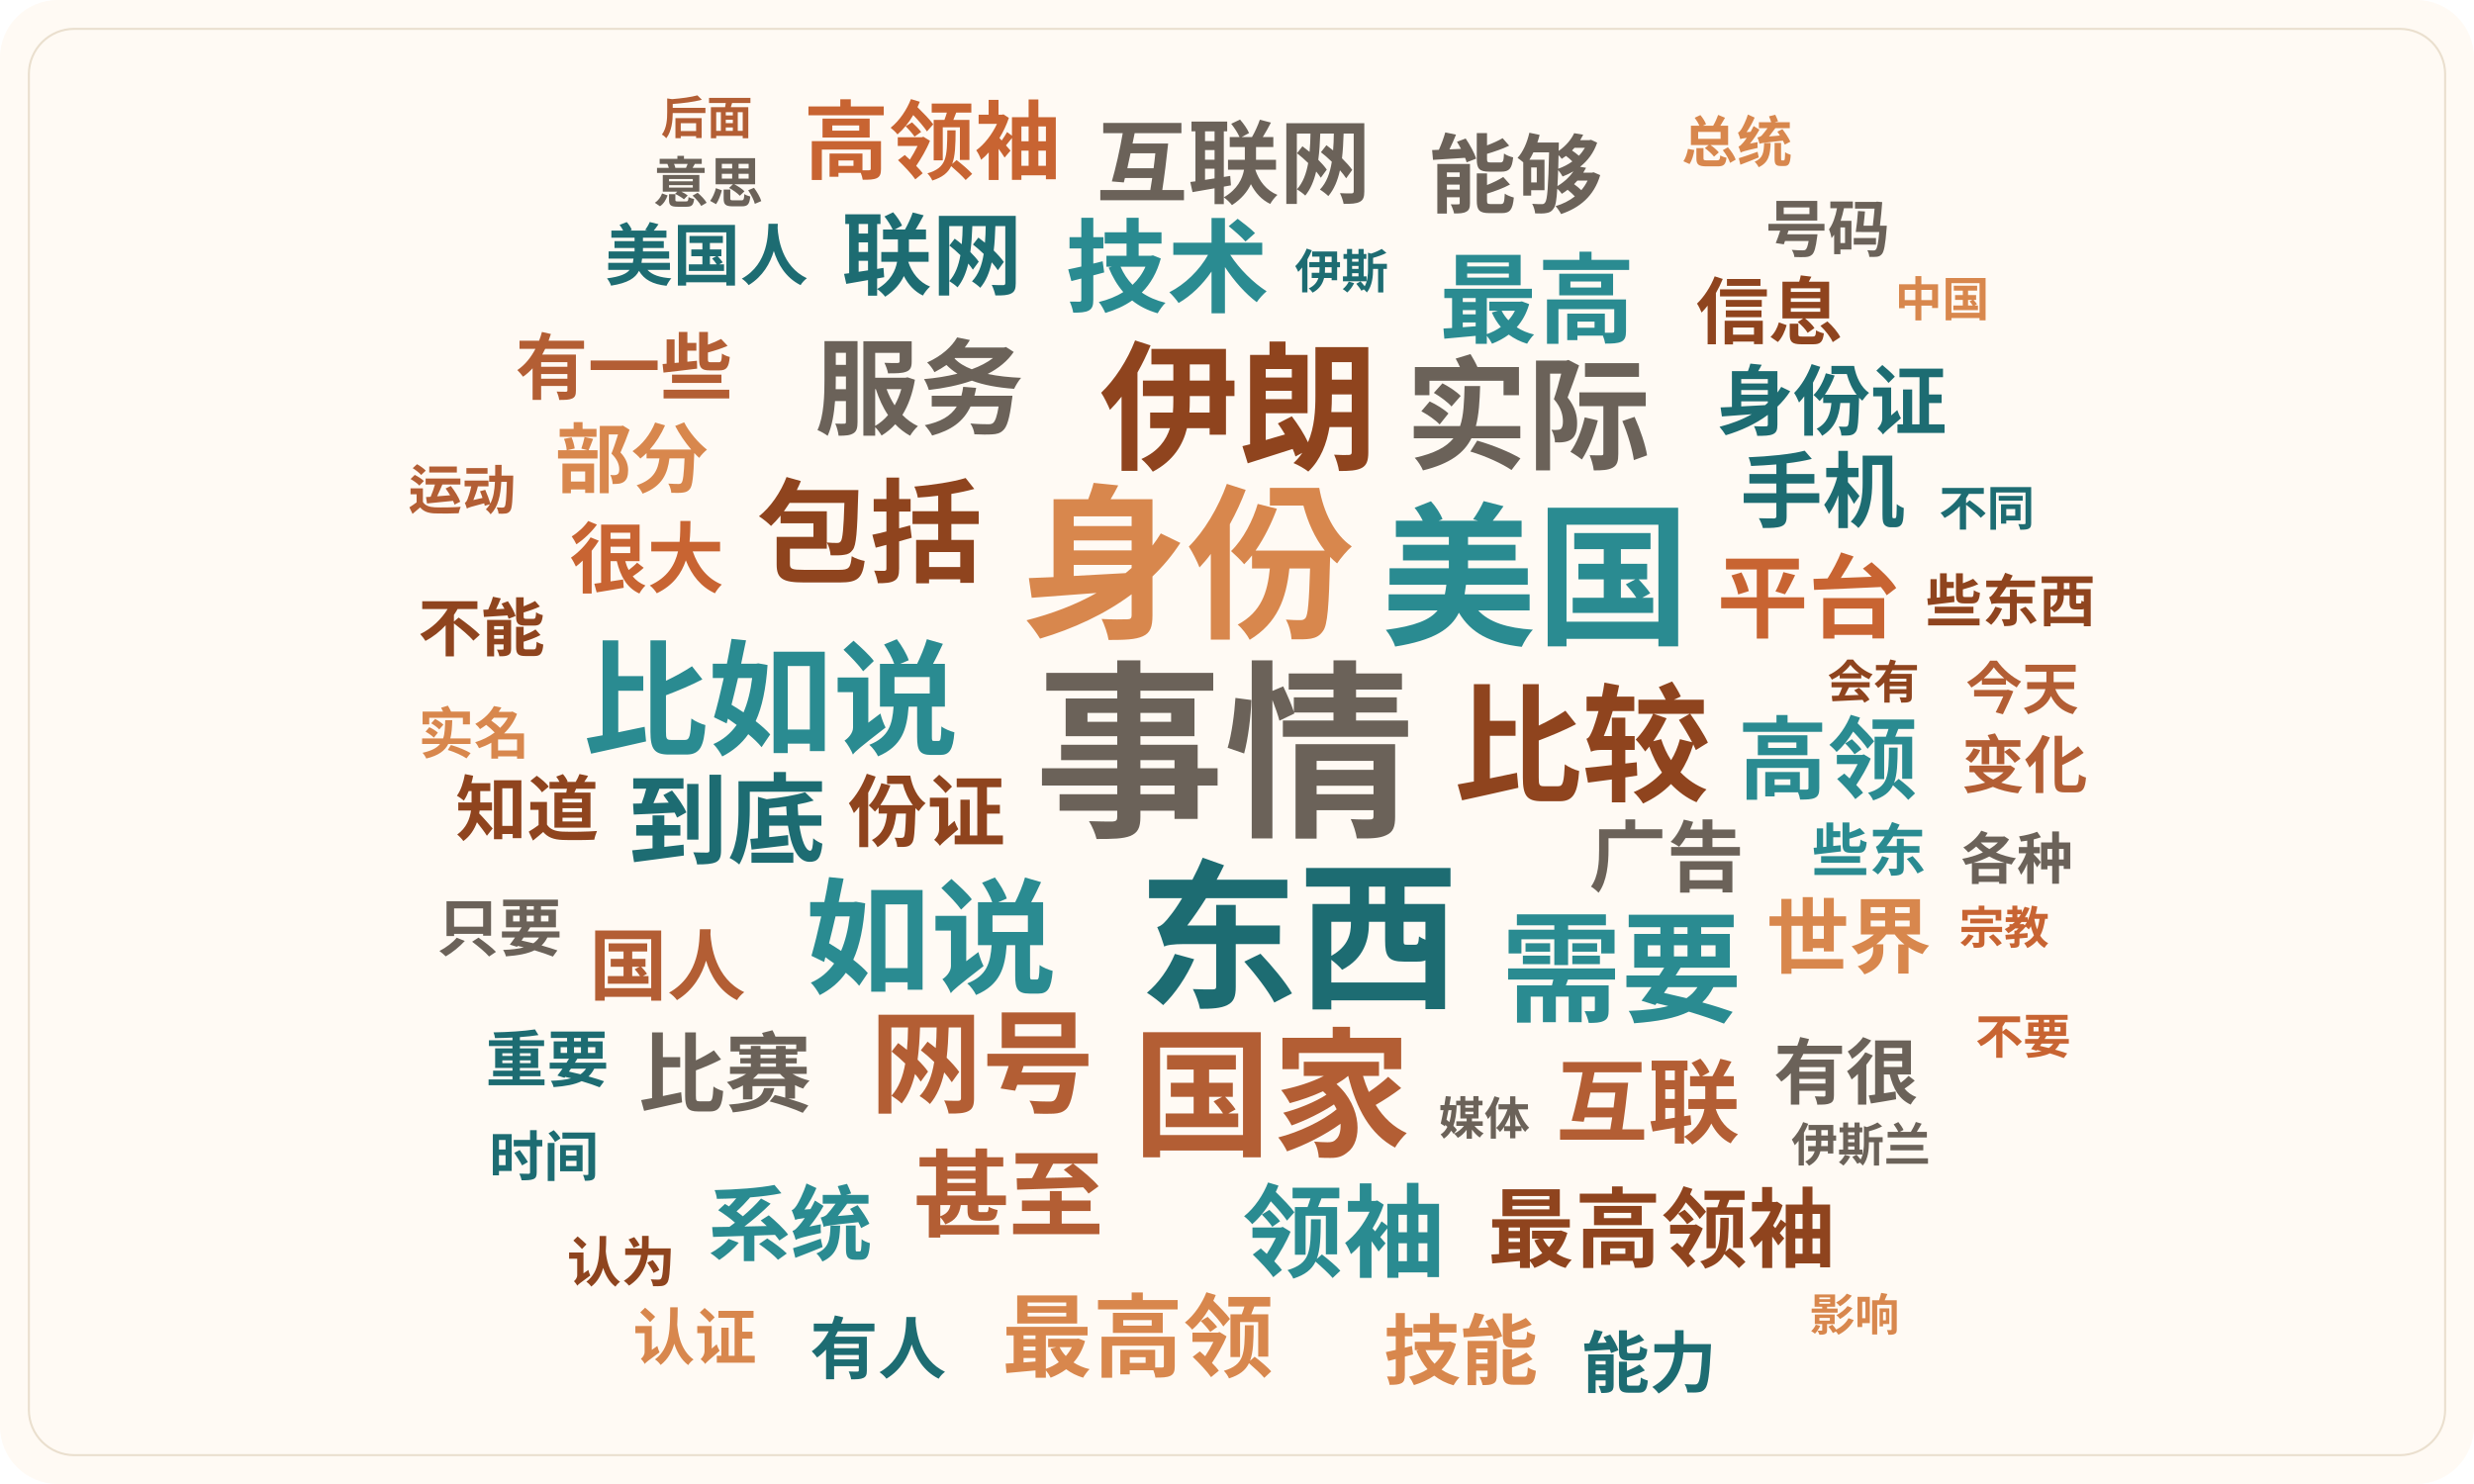
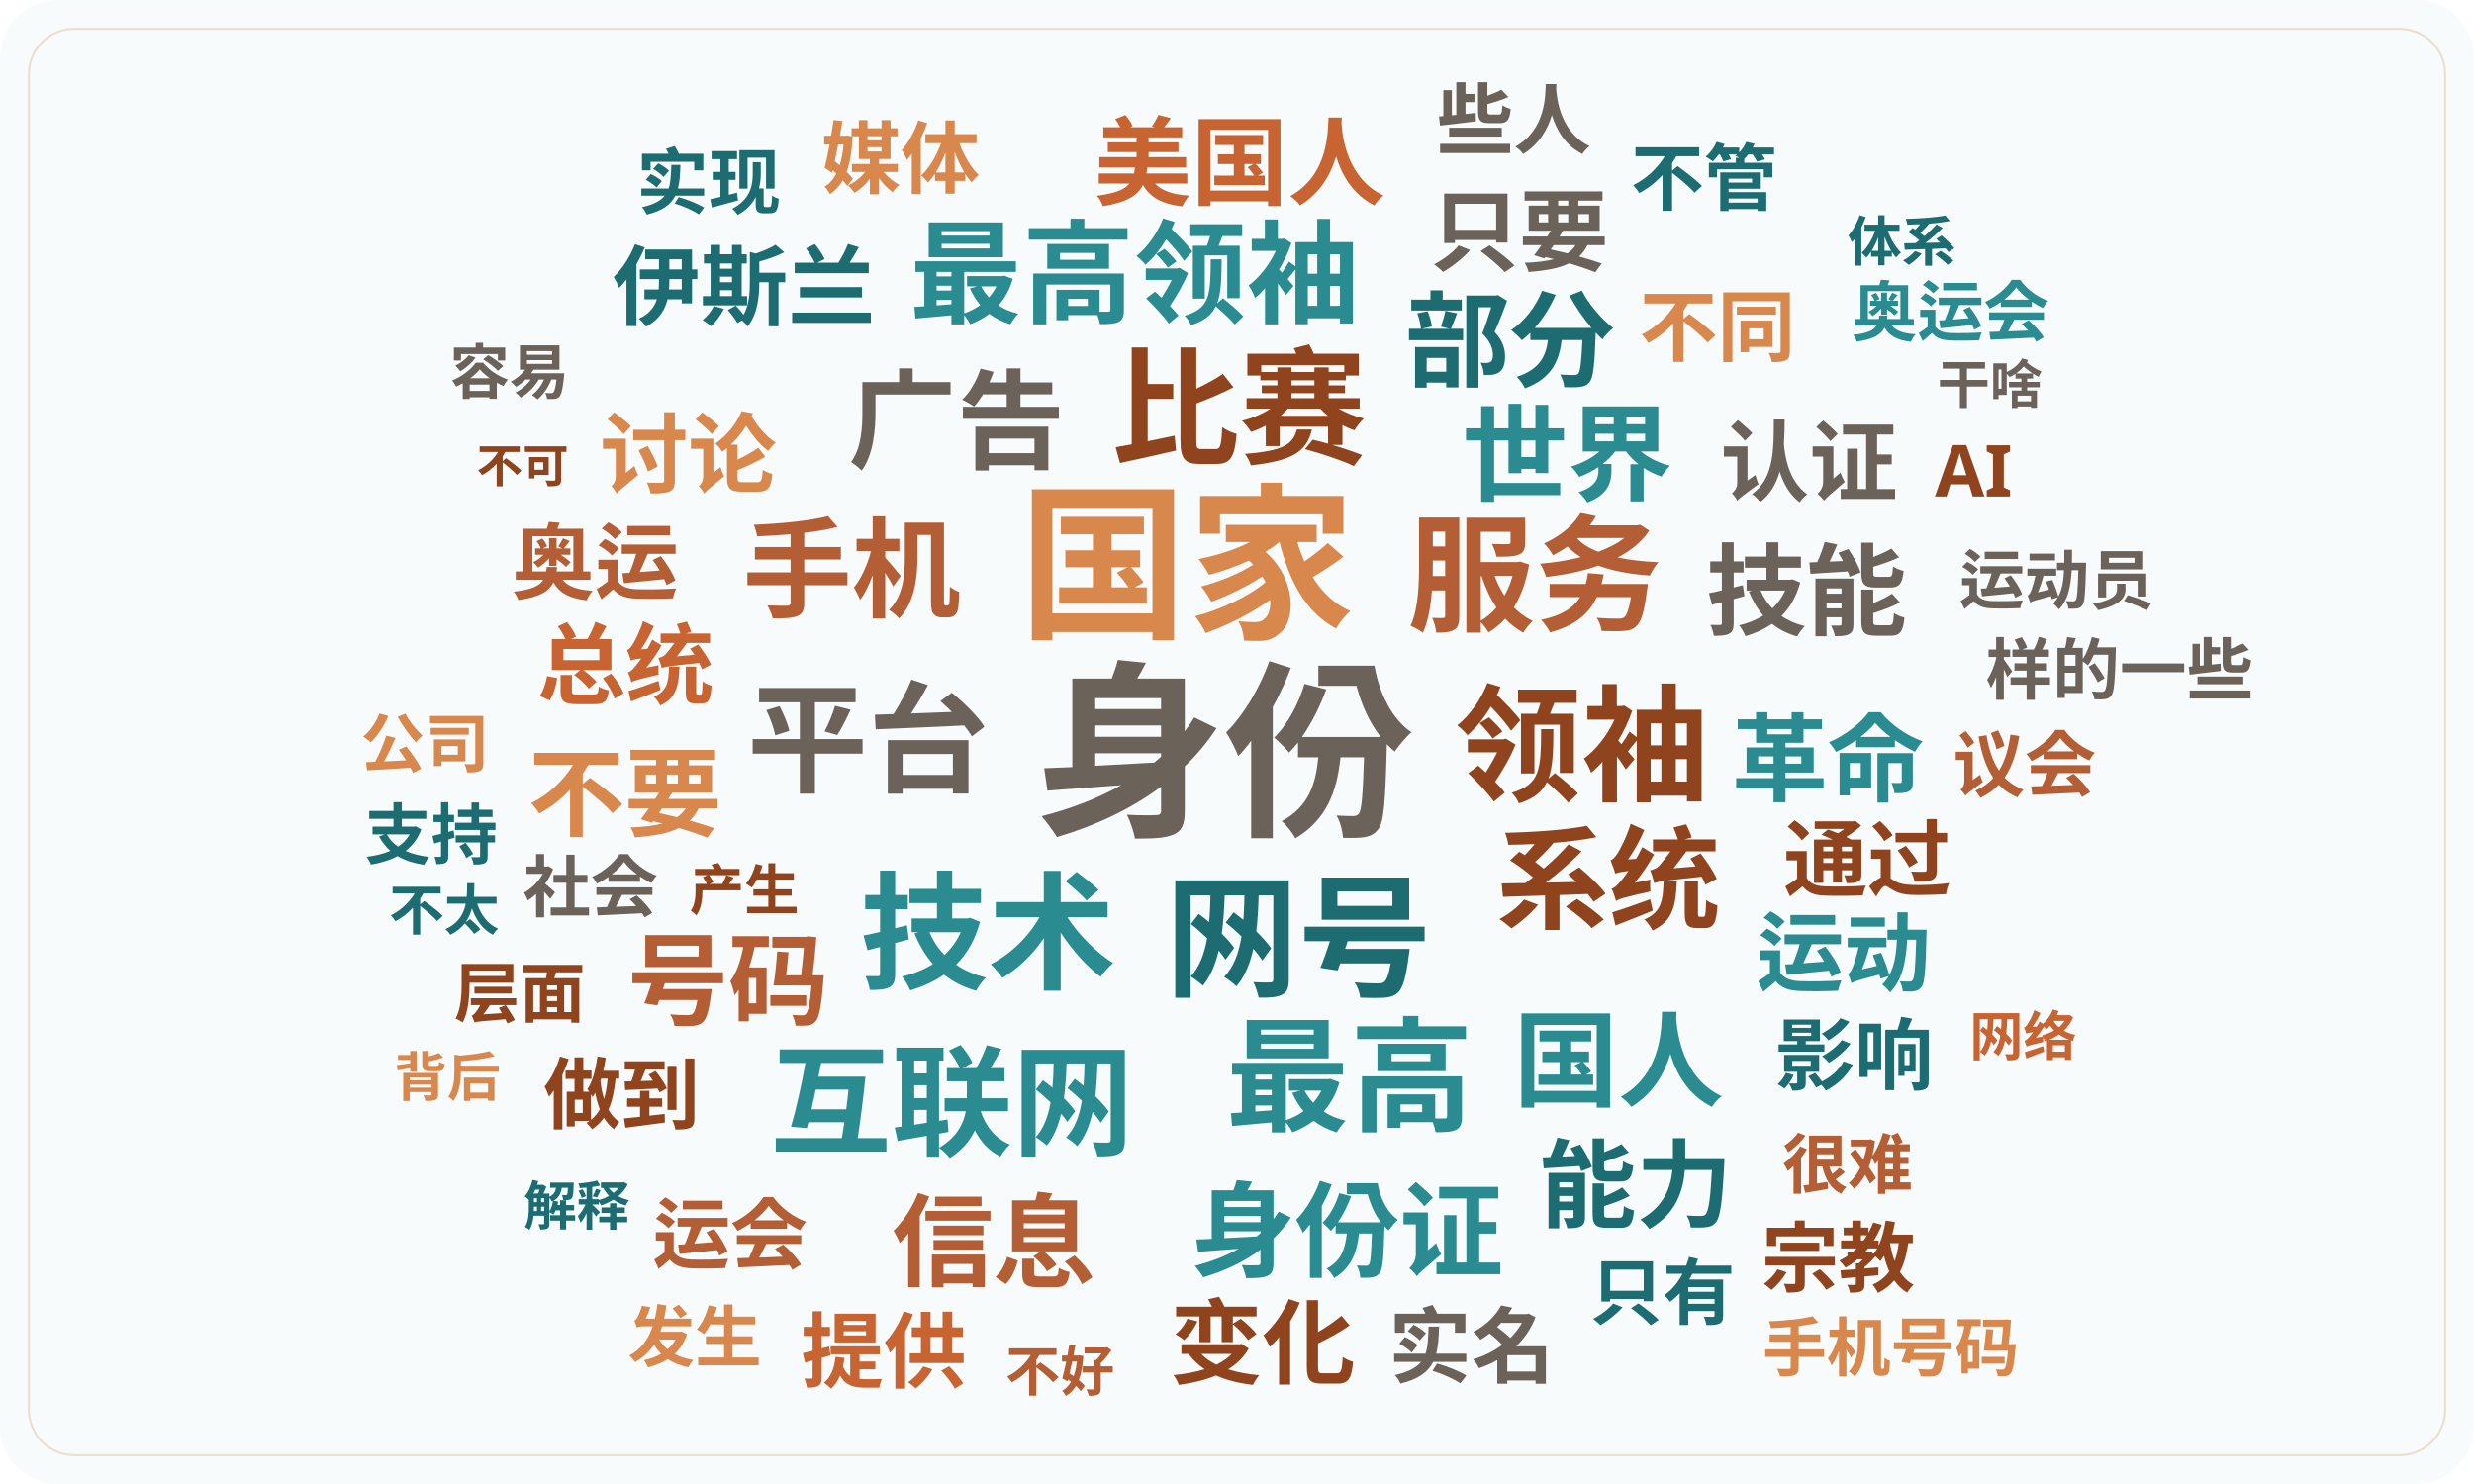
<svg xmlns="http://www.w3.org/2000/svg" viewBox="0 0 1200 720" width="1200" height="720" role="img" aria-labelledby="title desc">
-   <rect width="100%" height="100%" rx="28" fill="#fffaf4" />
+   <rect width="100%" height="100%" rx="28" fill="#f7fbfb" />
  <rect x="14" y="14" width="1172" height="692" rx="22" fill="none" stroke="#eadfce" />
-   <text x="899.6" y="638.1" font-size="21.6" fill="#d8874d" text-anchor="middle" dominant-baseline="middle" font-family="IBM Plex Sans, PingFang SC, Hiragino Sans GB, Microsoft YaHei, sans-serif" font-weight="700">影响</text>
-   <text x="972.1" y="450.3" font-size="21.8" fill="#c86432" text-anchor="middle" dominant-baseline="middle" font-family="IBM Plex Sans, PingFang SC, Hiragino Sans GB, Microsoft YaHei, sans-serif" font-weight="700">宗教</text>
-   <text x="720.0" y="542.8" font-size="22.0" fill="#6b6259" text-anchor="middle" dominant-baseline="middle" font-family="IBM Plex Sans, PingFang SC, Hiragino Sans GB, Microsoft YaHei, sans-serif" font-weight="700">媒体</text>
-   <text x="342.8" y="57.3" font-size="22.2" fill="#b35e34" text-anchor="middle" dominant-baseline="middle" font-family="IBM Plex Sans, PingFang SC, Hiragino Sans GB, Microsoft YaHei, sans-serif" font-weight="700">后面</text>
-   <text x="908.7" y="331.1" font-size="22.3" fill="#8f441e" text-anchor="middle" dominant-baseline="middle" font-family="IBM Plex Sans, PingFang SC, Hiragino Sans GB, Microsoft YaHei, sans-serif" font-weight="700">会有</text>
-   <text x="902.6" y="555.6" font-size="22.5" fill="#6b6259" text-anchor="middle" dominant-baseline="middle" font-family="IBM Plex Sans, PingFang SC, Hiragino Sans GB, Microsoft YaHei, sans-serif" font-weight="700">伊斯兰</text>
-   <text x="650.7" y="131.9" font-size="22.7" fill="#1d6c72" text-anchor="middle" dominant-baseline="middle" font-family="IBM Plex Sans, PingFang SC, Hiragino Sans GB, Microsoft YaHei, sans-serif" font-weight="700">伊斯</text>
-   <text x="942.0" y="145.4" font-size="22.9" fill="#d8874d" text-anchor="middle" dominant-baseline="middle" font-family="IBM Plex Sans, PingFang SC, Hiragino Sans GB, Microsoft YaHei, sans-serif" font-weight="700">中国</text>
-   <text x="981.3" y="503.1" font-size="23.1" fill="#c86432" text-anchor="middle" dominant-baseline="middle" font-family="IBM Plex Sans, PingFang SC, Hiragino Sans GB, Microsoft YaHei, sans-serif" font-weight="700">不要</text>
-   <text x="963.7" y="246.8" font-size="23.2" fill="#1d6c72" text-anchor="middle" dominant-baseline="middle" font-family="IBM Plex Sans, PingFang SC, Hiragino Sans GB, Microsoft YaHei, sans-serif" font-weight="700">不同</text>
-   <text x="224.1" y="238.1" font-size="26.1" fill="#b35e34" text-anchor="middle" dominant-baseline="middle" font-family="IBM Plex Sans, PingFang SC, Hiragino Sans GB, Microsoft YaHei, sans-serif" font-weight="700">运动</text>
-   <text x="301.3" y="612.7" font-size="26.3" fill="#8f441e" text-anchor="middle" dominant-baseline="middle" font-family="IBM Plex Sans, PingFang SC, Hiragino Sans GB, Microsoft YaHei, sans-serif" font-weight="700">认为</text>
-   <text x="263.8" y="561.4" font-size="26.5" fill="#1d6c72" text-anchor="middle" dominant-baseline="middle" font-family="IBM Plex Sans, PingFang SC, Hiragino Sans GB, Microsoft YaHei, sans-serif" font-weight="700">时间</text>
-   <text x="343.5" y="88.9" font-size="26.6" fill="#6b6259" text-anchor="middle" dominant-baseline="middle" font-family="IBM Plex Sans, PingFang SC, Hiragino Sans GB, Microsoft YaHei, sans-serif" font-weight="700">意思</text>
-   <text x="842.5" y="69.2" font-size="26.8" fill="#d8874d" text-anchor="middle" dominant-baseline="middle" font-family="IBM Plex Sans, PingFang SC, Hiragino Sans GB, Microsoft YaHei, sans-serif" font-weight="700">总统</text>
-   <text x="229.9" y="356.2" font-size="27.0" fill="#d8874d" text-anchor="middle" dominant-baseline="middle" font-family="IBM Plex Sans, PingFang SC, Hiragino Sans GB, Microsoft YaHei, sans-serif" font-weight="700">实名</text>
-   <text x="978.3" y="416.9" font-size="27.2" fill="#6b6259" text-anchor="middle" dominant-baseline="middle" font-family="IBM Plex Sans, PingFang SC, Hiragino Sans GB, Microsoft YaHei, sans-serif" font-weight="700">各种</text>
-   <text x="980.9" y="334.4" font-size="27.4" fill="#b35e34" text-anchor="middle" dominant-baseline="middle" font-family="IBM Plex Sans, PingFang SC, Hiragino Sans GB, Microsoft YaHei, sans-serif" font-weight="700">今天</text>
-   <text x="975.2" y="291.9" font-size="27.5" fill="#8f441e" text-anchor="middle" dominant-baseline="middle" font-family="IBM Plex Sans, PingFang SC, Hiragino Sans GB, Microsoft YaHei, sans-serif" font-weight="700">些东西</text>
-   <text x="906.5" y="412.9" font-size="27.7" fill="#2a8b91" text-anchor="middle" dominant-baseline="middle" font-family="IBM Plex Sans, PingFang SC, Hiragino Sans GB, Microsoft YaHei, sans-serif" font-weight="700">些东</text>
-   <text x="265.4" y="514.3" font-size="29.8" fill="#1d6c72" text-anchor="middle" dominant-baseline="middle" font-family="IBM Plex Sans, PingFang SC, Hiragino Sans GB, Microsoft YaHei, sans-serif" font-weight="700">重要</text>
-   <text x="337.0" y="649.1" font-size="30.0" fill="#d8874d" text-anchor="middle" dominant-baseline="middle" font-family="IBM Plex Sans, PingFang SC, Hiragino Sans GB, Microsoft YaHei, sans-serif" font-weight="700">认证</text>
-   <text x="886.5" y="111.5" font-size="30.2" fill="#6b6259" text-anchor="middle" dominant-baseline="middle" font-family="IBM Plex Sans, PingFang SC, Hiragino Sans GB, Microsoft YaHei, sans-serif" font-weight="700">号码</text>
-   <text x="242.2" y="450.6" font-size="30.4" fill="#6b6259" text-anchor="middle" dominant-baseline="middle" font-family="IBM Plex Sans, PingFang SC, Hiragino Sans GB, Microsoft YaHei, sans-serif" font-weight="700">只要</text>
-   <text x="982.0" y="371.4" font-size="30.5" fill="#b35e34" text-anchor="middle" dominant-baseline="middle" font-family="IBM Plex Sans, PingFang SC, Hiragino Sans GB, Microsoft YaHei, sans-serif" font-weight="700">变化</text>
-   <text x="233.5" y="305.0" font-size="30.7" fill="#8f441e" text-anchor="middle" dominant-baseline="middle" font-family="IBM Plex Sans, PingFang SC, Hiragino Sans GB, Microsoft YaHei, sans-serif" font-weight="700">不能</text>
-   <text x="800.0" y="661.6" font-size="32.6" fill="#1d6c72" text-anchor="middle" dominant-baseline="middle" font-family="IBM Plex Sans, PingFang SC, Hiragino Sans GB, Microsoft YaHei, sans-serif" font-weight="700">能力</text>
-   <text x="342.7" y="124.2" font-size="32.8" fill="#1d6c72" text-anchor="middle" dominant-baseline="middle" font-family="IBM Plex Sans, PingFang SC, Hiragino Sans GB, Microsoft YaHei, sans-serif" font-weight="700">美国人</text>
-   <text x="425.9" y="654.7" font-size="33.0" fill="#1d6c72" text-anchor="middle" dominant-baseline="middle" font-family="IBM Plex Sans, PingFang SC, Hiragino Sans GB, Microsoft YaHei, sans-serif" font-weight="700">有人</text>
-   <text x="255.7" y="392.9" font-size="34.7" fill="#8f441e" text-anchor="middle" dominant-baseline="middle" font-family="IBM Plex Sans, PingFang SC, Hiragino Sans GB, Microsoft YaHei, sans-serif" font-weight="700">知道</text>
-   <text x="895.3" y="520.6" font-size="34.9" fill="#6b6259" text-anchor="middle" dominant-baseline="middle" font-family="IBM Plex Sans, PingFang SC, Hiragino Sans GB, Microsoft YaHei, sans-serif" font-weight="700">有很</text>
-   <text x="302.7" y="178.6" font-size="35.1" fill="#b35e34" text-anchor="middle" dominant-baseline="middle" font-family="IBM Plex Sans, PingFang SC, Hiragino Sans GB, Microsoft YaHei, sans-serif" font-weight="700">有一些</text>
-   <text x="858.0" y="151.6" font-size="35.3" fill="#8f441e" text-anchor="middle" dominant-baseline="middle" font-family="IBM Plex Sans, PingFang SC, Hiragino Sans GB, Microsoft YaHei, sans-serif" font-weight="700">信息</text>
-   <text x="306.4" y="223.0" font-size="37.0" fill="#d8874d" text-anchor="middle" dominant-baseline="middle" font-family="IBM Plex Sans, PingFang SC, Hiragino Sans GB, Microsoft YaHei, sans-serif" font-weight="700">部分</text>
-   <text x="888.5" y="195.1" font-size="37.2" fill="#1d6c72" text-anchor="middle" dominant-baseline="middle" font-family="IBM Plex Sans, PingFang SC, Hiragino Sans GB, Microsoft YaHei, sans-serif" font-weight="700">身份证</text>
-   <text x="708.5" y="655.7" font-size="37.3" fill="#d8874d" text-anchor="middle" dominant-baseline="middle" font-family="IBM Plex Sans, PingFang SC, Hiragino Sans GB, Microsoft YaHei, sans-serif" font-weight="700">技能</text>
-   <text x="313.8" y="271.5" font-size="37.5" fill="#c86432" text-anchor="middle" dominant-baseline="middle" font-family="IBM Plex Sans, PingFang SC, Hiragino Sans GB, Microsoft YaHei, sans-serif" font-weight="700">很大</text>
-   <text x="808.4" y="416.4" font-size="37.7" fill="#6b6259" text-anchor="middle" dominant-baseline="middle" font-family="IBM Plex Sans, PingFang SC, Hiragino Sans GB, Microsoft YaHei, sans-serif" font-weight="700">广告</text>
-   <text x="323.7" y="468.9" font-size="37.9" fill="#b35e34" text-anchor="middle" dominant-baseline="middle" font-family="IBM Plex Sans, PingFang SC, Hiragino Sans GB, Microsoft YaHei, sans-serif" font-weight="700">国人</text>
-   <text x="449.5" y="394.3" font-size="38.1" fill="#8f441e" text-anchor="middle" dominant-baseline="middle" font-family="IBM Plex Sans, PingFang SC, Hiragino Sans GB, Microsoft YaHei, sans-serif" font-weight="700">份证</text>
-   <text x="383.3" y="594.4" font-size="39.7" fill="#2a8b91" text-anchor="middle" dominant-baseline="middle" font-family="IBM Plex Sans, PingFang SC, Hiragino Sans GB, Microsoft YaHei, sans-serif" font-weight="700">系统</text>
-   <text x="884.0" y="238.7" font-size="39.9" fill="#1d6c72" text-anchor="middle" dominant-baseline="middle" font-family="IBM Plex Sans, PingFang SC, Hiragino Sans GB, Microsoft YaHei, sans-serif" font-weight="700">手机</text>
-   <text x="896.8" y="454.9" font-size="40.0" fill="#d8874d" text-anchor="middle" dominant-baseline="middle" font-family="IBM Plex Sans, PingFang SC, Hiragino Sans GB, Microsoft YaHei, sans-serif" font-weight="700">世界</text>
-   <text x="452.0" y="69.0" font-size="41.6" fill="#c86432" text-anchor="middle" dominant-baseline="middle" font-family="IBM Plex Sans, PingFang SC, Hiragino Sans GB, Microsoft YaHei, sans-serif" font-weight="700">高领袖</text>
-   <text x="735.2" y="85.3" font-size="41.8" fill="#6b6259" text-anchor="middle" dominant-baseline="middle" font-family="IBM Plex Sans, PingFang SC, Hiragino Sans GB, Microsoft YaHei, sans-serif" font-weight="700">能够</text>
-   <text x="351.6" y="521.4" font-size="42.0" fill="#6b6259" text-anchor="middle" dominant-baseline="middle" font-family="IBM Plex Sans, PingFang SC, Hiragino Sans GB, Microsoft YaHei, sans-serif" font-weight="700">比赛</text>
-   <text x="805.8" y="596.7" font-size="42.1" fill="#8f441e" text-anchor="middle" dominant-baseline="middle" font-family="IBM Plex Sans, PingFang SC, Hiragino Sans GB, Microsoft YaHei, sans-serif" font-weight="700">最高领袖</text>
-   <text x="886.5" y="368.8" font-size="43.7" fill="#2a8b91" text-anchor="middle" dominant-baseline="middle" font-family="IBM Plex Sans, PingFang SC, Hiragino Sans GB, Microsoft YaHei, sans-serif" font-weight="700">高领</text>
-   <text x="452.0" y="124.2" font-size="43.8" fill="#1d6c72" text-anchor="middle" dominant-baseline="middle" font-family="IBM Plex Sans, PingFang SC, Hiragino Sans GB, Microsoft YaHei, sans-serif" font-weight="700">联网</text>
-   <text x="551.9" y="649.1" font-size="44.0" fill="#d8874d" text-anchor="middle" dominant-baseline="middle" font-family="IBM Plex Sans, PingFang SC, Hiragino Sans GB, Microsoft YaHei, sans-serif" font-weight="700">最高领</text>
-   <text x="877.0" y="290.4" font-size="44.2" fill="#c86432" text-anchor="middle" dominant-baseline="middle" font-family="IBM Plex Sans, PingFang SC, Hiragino Sans GB, Microsoft YaHei, sans-serif" font-weight="700">平台</text>
-   <text x="598.3" y="79.5" font-size="44.4" fill="#6b6259" text-anchor="middle" dominant-baseline="middle" font-family="IBM Plex Sans, PingFang SC, Hiragino Sans GB, Microsoft YaHei, sans-serif" font-weight="700">互联网</text>
-   <text x="799.3" y="535.2" font-size="44.6" fill="#b35e34" text-anchor="middle" dominant-baseline="middle" font-family="IBM Plex Sans, PingFang SC, Hiragino Sans GB, Microsoft YaHei, sans-serif" font-weight="700">互联</text>
-   <text x="489.3" y="580.2" font-size="46.0" fill="#b35e34" text-anchor="middle" dominant-baseline="middle" font-family="IBM Plex Sans, PingFang SC, Hiragino Sans GB, Microsoft YaHei, sans-serif" font-weight="700">甚至</text>
-   <text x="745.6" y="145.9" font-size="47.5" fill="#2a8b91" text-anchor="middle" dominant-baseline="middle" font-family="IBM Plex Sans, PingFang SC, Hiragino Sans GB, Microsoft YaHei, sans-serif" font-weight="700">最高</text>
-   <text x="352.9" y="398.4" font-size="47.7" fill="#1d6c72" text-anchor="middle" dominant-baseline="middle" font-family="IBM Plex Sans, PingFang SC, Hiragino Sans GB, Microsoft YaHei, sans-serif" font-weight="700">到底</text>
-   <text x="651.6" y="598.4" font-size="49.1" fill="#2a8b91" text-anchor="middle" dominant-baseline="middle" font-family="IBM Plex Sans, PingFang SC, Hiragino Sans GB, Microsoft YaHei, sans-serif" font-weight="700">领袖</text>
-   <text x="566.1" y="130.3" font-size="49.3" fill="#2a8b91" text-anchor="middle" dominant-baseline="middle" font-family="IBM Plex Sans, PingFang SC, Hiragino Sans GB, Microsoft YaHei, sans-serif" font-weight="700">技术</text>
-   <text x="446.0" y="189.1" font-size="50.7" fill="#6b6259" text-anchor="middle" dominant-baseline="middle" font-family="IBM Plex Sans, PingFang SC, Hiragino Sans GB, Microsoft YaHei, sans-serif" font-weight="700">服务</text>
-   <text x="476.3" y="516.5" font-size="54.4" fill="#b35e34" text-anchor="middle" dominant-baseline="middle" font-family="IBM Plex Sans, PingFang SC, Hiragino Sans GB, Microsoft YaHei, sans-serif" font-weight="700">网号</text>
-   <text x="421.7" y="259.0" font-size="54.6" fill="#8f441e" text-anchor="middle" dominant-baseline="middle" font-family="IBM Plex Sans, PingFang SC, Hiragino Sans GB, Microsoft YaHei, sans-serif" font-weight="700">包括</text>
-   <text x="786.5" y="470.8" font-size="58.2" fill="#2a8b91" text-anchor="middle" dominant-baseline="middle" font-family="IBM Plex Sans, PingFang SC, Hiragino Sans GB, Microsoft YaHei, sans-serif" font-weight="700">需要</text>
-   <text x="741.1" y="202.2" font-size="59.4" fill="#6b6259" text-anchor="middle" dominant-baseline="middle" font-family="IBM Plex Sans, PingFang SC, Hiragino Sans GB, Microsoft YaHei, sans-serif" font-weight="700">实际</text>
-   <text x="373.7" y="340.3" font-size="60.7" fill="#2a8b91" text-anchor="middle" dominant-baseline="middle" font-family="IBM Plex Sans, PingFang SC, Hiragino Sans GB, Microsoft YaHei, sans-serif" font-weight="700">比如说</text>
-   <text x="451.5" y="456.0" font-size="60.9" fill="#2a8b91" text-anchor="middle" dominant-baseline="middle" font-family="IBM Plex Sans, PingFang SC, Hiragino Sans GB, Microsoft YaHei, sans-serif" font-weight="700">如说</text>
-   <text x="767.2" y="362.3" font-size="62.2" fill="#8f441e" text-anchor="middle" dominant-baseline="middle" font-family="IBM Plex Sans, PingFang SC, Hiragino Sans GB, Microsoft YaHei, sans-serif" font-weight="700">比较</text>
-   <text x="616.9" y="531.9" font-size="67.6" fill="#b35e34" text-anchor="middle" dominant-baseline="middle" font-family="IBM Plex Sans, PingFang SC, Hiragino Sans GB, Microsoft YaHei, sans-serif" font-weight="700">国家</text>
-   <text x="601.0" y="198.8" font-size="67.7" fill="#8f441e" text-anchor="middle" dominant-baseline="middle" font-family="IBM Plex Sans, PingFang SC, Hiragino Sans GB, Microsoft YaHei, sans-serif" font-weight="700">伊朗</text>
-   <text x="745.0" y="280.8" font-size="74.9" fill="#2a8b91" text-anchor="middle" dominant-baseline="middle" font-family="IBM Plex Sans, PingFang SC, Hiragino Sans GB, Microsoft YaHei, sans-serif" font-weight="700">美国</text>
-   <text x="629.7" y="455.8" font-size="77.9" fill="#1d6c72" text-anchor="middle" dominant-baseline="middle" font-family="IBM Plex Sans, PingFang SC, Hiragino Sans GB, Microsoft YaHei, sans-serif" font-weight="700">东西</text>
-   <text x="575.9" y="274.9" font-size="80.9" fill="#d8874d" text-anchor="middle" dominant-baseline="middle" font-family="IBM Plex Sans, PingFang SC, Hiragino Sans GB, Microsoft YaHei, sans-serif" font-weight="700">身份</text>
-   <text x="593.9" y="366.4" font-size="92.0" fill="#6b6259" text-anchor="middle" dominant-baseline="middle" font-family="IBM Plex Sans, PingFang SC, Hiragino Sans GB, Microsoft YaHei, sans-serif" font-weight="700">事情</text>
+   <text x="253.5" y="226.2" font-size="22.3" fill="#8f441e" text-anchor="middle" dominant-baseline="middle" font-family="IBM Plex Sans, PingFang SC, Hiragino Sans GB, Microsoft YaHei, sans-serif" font-weight="700">不可</text>
+   <text x="965.2" y="186.8" font-size="25.5" fill="#6b6259" text-anchor="middle" dominant-baseline="middle" font-family="IBM Plex Sans, PingFang SC, Hiragino Sans GB, Microsoft YaHei, sans-serif" font-weight="700">干啥</text>
+   <text x="279.7" y="585.3" font-size="25.7" fill="#1d6c72" text-anchor="middle" dominant-baseline="middle" font-family="IBM Plex Sans, PingFang SC, Hiragino Sans GB, Microsoft YaHei, sans-serif" font-weight="700">解释</text>
+   <text x="216.9" y="522.8" font-size="25.8" fill="#d8874d" text-anchor="middle" dominant-baseline="middle" font-family="IBM Plex Sans, PingFang SC, Hiragino Sans GB, Microsoft YaHei, sans-serif" font-weight="700">背后</text>
+   <text x="981.3" y="503.1" font-size="26.0" fill="#c86432" text-anchor="middle" dominant-baseline="middle" font-family="IBM Plex Sans, PingFang SC, Hiragino Sans GB, Microsoft YaHei, sans-serif" font-weight="700">网络</text>
+   <text x="922.4" y="117.4" font-size="26.2" fill="#1d6c72" text-anchor="middle" dominant-baseline="middle" font-family="IBM Plex Sans, PingFang SC, Hiragino Sans GB, Microsoft YaHei, sans-serif" font-weight="700">体系</text>
+   <text x="514.1" y="665.6" font-size="26.4" fill="#b35e34" text-anchor="middle" dominant-baseline="middle" font-family="IBM Plex Sans, PingFang SC, Hiragino Sans GB, Microsoft YaHei, sans-serif" font-weight="700">不好</text>
+   <text x="361.0" y="432.1" font-size="26.6" fill="#8f441e" text-anchor="middle" dominant-baseline="middle" font-family="IBM Plex Sans, PingFang SC, Hiragino Sans GB, Microsoft YaHei, sans-serif" font-weight="700">产生</text>
+   <text x="215.4" y="441.8" font-size="26.7" fill="#1d6c72" text-anchor="middle" dominant-baseline="middle" font-family="IBM Plex Sans, PingFang SC, Hiragino Sans GB, Microsoft YaHei, sans-serif" font-weight="700">不太</text>
+   <text x="247.1" y="180.8" font-size="29.0" fill="#6b6259" text-anchor="middle" dominant-baseline="middle" font-family="IBM Plex Sans, PingFang SC, Hiragino Sans GB, Microsoft YaHei, sans-serif" font-weight="700">容易</text>
+   <text x="917.1" y="654.2" font-size="31.1" fill="#d8874d" text-anchor="middle" dominant-baseline="middle" font-family="IBM Plex Sans, PingFang SC, Hiragino Sans GB, Microsoft YaHei, sans-serif" font-weight="700">手机号码</text>
+   <text x="206.1" y="361.1" font-size="31.3" fill="#d8874d" text-anchor="middle" dominant-baseline="middle" font-family="IBM Plex Sans, PingFang SC, Hiragino Sans GB, Microsoft YaHei, sans-serif" font-weight="700">公司</text>
+   <text x="997.6" y="281.9" font-size="31.5" fill="#6b6259" text-anchor="middle" dominant-baseline="middle" font-family="IBM Plex Sans, PingFang SC, Hiragino Sans GB, Microsoft YaHei, sans-serif" font-weight="700">运动员</text>
+   <text x="896.2" y="565.3" font-size="31.6" fill="#b35e34" text-anchor="middle" dominant-baseline="middle" font-family="IBM Plex Sans, PingFang SC, Hiragino Sans GB, Microsoft YaHei, sans-serif" font-weight="700">很难</text>
+   <text x="252.1" y="482.2" font-size="31.8" fill="#8f441e" text-anchor="middle" dominant-baseline="middle" font-family="IBM Plex Sans, PingFang SC, Hiragino Sans GB, Microsoft YaHei, sans-serif" font-weight="700">层面</text>
+   <text x="946.0" y="151.7" font-size="32.0" fill="#2a8b91" text-anchor="middle" dominant-baseline="middle" font-family="IBM Plex Sans, PingFang SC, Hiragino Sans GB, Microsoft YaHei, sans-serif" font-weight="700">奥运会</text>
+   <text x="209.1" y="405.3" font-size="32.2" fill="#1d6c72" text-anchor="middle" dominant-baseline="middle" font-family="IBM Plex Sans, PingFang SC, Hiragino Sans GB, Microsoft YaHei, sans-serif" font-weight="700">支持</text>
+   <text x="337.0" y="649.1" font-size="32.4" fill="#d8874d" text-anchor="middle" dominant-baseline="middle" font-family="IBM Plex Sans, PingFang SC, Hiragino Sans GB, Microsoft YaHei, sans-serif" font-weight="700">发生</text>
+   <text x="1028.1" y="325.3" font-size="32.5" fill="#6b6259" text-anchor="middle" dominant-baseline="middle" font-family="IBM Plex Sans, PingFang SC, Hiragino Sans GB, Microsoft YaHei, sans-serif" font-weight="700">样的一些</text>
+   <text x="286.4" y="430.7" font-size="32.7" fill="#6b6259" text-anchor="middle" dominant-baseline="middle" font-family="IBM Plex Sans, PingFang SC, Hiragino Sans GB, Microsoft YaHei, sans-serif" font-weight="700">社会</text>
+   <text x="982.0" y="371.4" font-size="34.7" fill="#b35e34" text-anchor="middle" dominant-baseline="middle" font-family="IBM Plex Sans, PingFang SC, Hiragino Sans GB, Microsoft YaHei, sans-serif" font-weight="700">议会</text>
+   <text x="957.3" y="228.6" font-size="34.8" fill="#8f441e" text-anchor="middle" dominant-baseline="middle" font-family="IBM Plex Sans, PingFang SC, Hiragino Sans GB, Microsoft YaHei, sans-serif" font-weight="700">AI</text>
+   <text x="343.7" y="88.8" font-size="35.0" fill="#1d6c72" text-anchor="middle" dominant-baseline="middle" font-family="IBM Plex Sans, PingFang SC, Hiragino Sans GB, Microsoft YaHei, sans-serif" font-weight="700">实现</text>
+   <text x="806.4" y="627.4" font-size="35.2" fill="#1d6c72" text-anchor="middle" dominant-baseline="middle" font-family="IBM Plex Sans, PingFang SC, Hiragino Sans GB, Microsoft YaHei, sans-serif" font-weight="700">只有</text>
+   <text x="826.4" y="86.8" font-size="35.4" fill="#1d6c72" text-anchor="middle" dominant-baseline="middle" font-family="IBM Plex Sans, PingFang SC, Hiragino Sans GB, Microsoft YaHei, sans-serif" font-weight="700">不管</text>
+   <text x="891.7" y="610.8" font-size="37.2" fill="#8f441e" text-anchor="middle" dominant-baseline="middle" font-family="IBM Plex Sans, PingFang SC, Hiragino Sans GB, Microsoft YaHei, sans-serif" font-weight="700">宗教</text>
+   <text x="734.2" y="58.6" font-size="37.4" fill="#6b6259" text-anchor="middle" dominant-baseline="middle" font-family="IBM Plex Sans, PingFang SC, Hiragino Sans GB, Microsoft YaHei, sans-serif" font-weight="700">些人</text>
+   <text x="354.1" y="599.5" font-size="37.6" fill="#b35e34" text-anchor="middle" dominant-baseline="middle" font-family="IBM Plex Sans, PingFang SC, Hiragino Sans GB, Microsoft YaHei, sans-serif" font-weight="700">运会</text>
+   <text x="301.5" y="531.4" font-size="37.8" fill="#8f441e" text-anchor="middle" dominant-baseline="middle" font-family="IBM Plex Sans, PingFang SC, Hiragino Sans GB, Microsoft YaHei, sans-serif" font-weight="700">做到</text>
+   <text x="833.0" y="159.0" font-size="37.9" fill="#d8874d" text-anchor="middle" dominant-baseline="middle" font-family="IBM Plex Sans, PingFang SC, Hiragino Sans GB, Microsoft YaHei, sans-serif" font-weight="700">不同</text>
+   <text x="899.5" y="512.4" font-size="38.1" fill="#1d6c72" text-anchor="middle" dominant-baseline="middle" font-family="IBM Plex Sans, PingFang SC, Hiragino Sans GB, Microsoft YaHei, sans-serif" font-weight="700">影响</text>
+   <text x="436.9" y="77.4" font-size="38.3" fill="#d8874d" text-anchor="middle" dominant-baseline="middle" font-family="IBM Plex Sans, PingFang SC, Hiragino Sans GB, Microsoft YaHei, sans-serif" font-weight="700">媒体</text>
+   <text x="428.6" y="656.2" font-size="40.1" fill="#c86432" text-anchor="middle" dominant-baseline="middle" font-family="IBM Plex Sans, PingFang SC, Hiragino Sans GB, Microsoft YaHei, sans-serif" font-weight="700">提供</text>
+   <text x="713.7" y="653.7" font-size="40.2" fill="#6b6259" text-anchor="middle" dominant-baseline="middle" font-family="IBM Plex Sans, PingFang SC, Hiragino Sans GB, Microsoft YaHei, sans-serif" font-weight="700">实名</text>
+   <text x="288.5" y="273.4" font-size="40.4" fill="#b35e34" text-anchor="middle" dominant-baseline="middle" font-family="IBM Plex Sans, PingFang SC, Hiragino Sans GB, Microsoft YaHei, sans-serif" font-weight="700">奥运</text>
+   <text x="905.8" y="417.4" font-size="40.6" fill="#8f441e" text-anchor="middle" dominant-baseline="middle" font-family="IBM Plex Sans, PingFang SC, Hiragino Sans GB, Microsoft YaHei, sans-serif" font-weight="700">通过</text>
+   <text x="894.2" y="463.0" font-size="42.3" fill="#2a8b91" text-anchor="middle" dominant-baseline="middle" font-family="IBM Plex Sans, PingFang SC, Hiragino Sans GB, Microsoft YaHei, sans-serif" font-weight="700">运动</text>
+   <text x="360.9" y="139.6" font-size="42.5" fill="#1d6c72" text-anchor="middle" dominant-baseline="middle" font-family="IBM Plex Sans, PingFang SC, Hiragino Sans GB, Microsoft YaHei, sans-serif" font-weight="700">伊斯兰</text>
+   <text x="333.8" y="221.0" font-size="42.7" fill="#d8874d" text-anchor="middle" dominant-baseline="middle" font-family="IBM Plex Sans, PingFang SC, Hiragino Sans GB, Microsoft YaHei, sans-serif" font-weight="700">讨论</text>
+   <text x="303.4" y="323.2" font-size="42.9" fill="#c86432" text-anchor="middle" dominant-baseline="middle" font-family="IBM Plex Sans, PingFang SC, Hiragino Sans GB, Microsoft YaHei, sans-serif" font-weight="700">总统</text>
+   <text x="877.5" y="224.8" font-size="43.0" fill="#6b6259" text-anchor="middle" dominant-baseline="middle" font-family="IBM Plex Sans, PingFang SC, Hiragino Sans GB, Microsoft YaHei, sans-serif" font-weight="700">认证</text>
+   <text x="736.9" y="112.9" font-size="43.2" fill="#6b6259" text-anchor="middle" dominant-baseline="middle" font-family="IBM Plex Sans, PingFang SC, Hiragino Sans GB, Microsoft YaHei, sans-serif" font-weight="700">只要</text>
+   <text x="612.4" y="652.1" font-size="44.9" fill="#8f441e" text-anchor="middle" dominant-baseline="middle" font-family="IBM Plex Sans, PingFang SC, Hiragino Sans GB, Microsoft YaHei, sans-serif" font-weight="700">变化</text>
+   <text x="886.5" y="368.8" font-size="46.5" fill="#2a8b91" text-anchor="middle" dominant-baseline="middle" font-family="IBM Plex Sans, PingFang SC, Hiragino Sans GB, Microsoft YaHei, sans-serif" font-weight="700">革命</text>
+   <text x="793.6" y="575.5" font-size="46.7" fill="#1d6c72" text-anchor="middle" dominant-baseline="middle" font-family="IBM Plex Sans, PingFang SC, Hiragino Sans GB, Microsoft YaHei, sans-serif" font-weight="700">能力</text>
+   <text x="303.0" y="385.6" font-size="46.9" fill="#d8874d" text-anchor="middle" dominant-baseline="middle" font-family="IBM Plex Sans, PingFang SC, Hiragino Sans GB, Microsoft YaHei, sans-serif" font-weight="700">不要</text>
+   <text x="601.3" y="79.4" font-size="47.0" fill="#c86432" text-anchor="middle" dominant-baseline="middle" font-family="IBM Plex Sans, PingFang SC, Hiragino Sans GB, Microsoft YaHei, sans-serif" font-weight="700">美国人</text>
+   <text x="876.2" y="287.4" font-size="48.6" fill="#6b6259" text-anchor="middle" dominant-baseline="middle" font-family="IBM Plex Sans, PingFang SC, Hiragino Sans GB, Microsoft YaHei, sans-serif" font-weight="700">技能</text>
+   <text x="353.2" y="476.4" font-size="48.8" fill="#b35e34" text-anchor="middle" dominant-baseline="middle" font-family="IBM Plex Sans, PingFang SC, Hiragino Sans GB, Microsoft YaHei, sans-serif" font-weight="700">号码</text>
+   <text x="481.8" y="603.1" font-size="49.0" fill="#b35e34" text-anchor="middle" dominant-baseline="middle" font-family="IBM Plex Sans, PingFang SC, Hiragino Sans GB, Microsoft YaHei, sans-serif" font-weight="700">信息</text>
+   <text x="653.5" y="597.9" font-size="50.5" fill="#2a8b91" text-anchor="middle" dominant-baseline="middle" font-family="IBM Plex Sans, PingFang SC, Hiragino Sans GB, Microsoft YaHei, sans-serif" font-weight="700">身份证</text>
+   <text x="732.4" y="165.8" font-size="50.7" fill="#1d6c72" text-anchor="middle" dominant-baseline="middle" font-family="IBM Plex Sans, PingFang SC, Hiragino Sans GB, Microsoft YaHei, sans-serif" font-weight="700">部分</text>
+   <text x="785.0" y="515.1" font-size="50.9" fill="#2a8b91" text-anchor="middle" dominant-baseline="middle" font-family="IBM Plex Sans, PingFang SC, Hiragino Sans GB, Microsoft YaHei, sans-serif" font-weight="700">国人</text>
+   <text x="760.3" y="221.0" font-size="51.1" fill="#2a8b91" text-anchor="middle" dominant-baseline="middle" font-family="IBM Plex Sans, PingFang SC, Hiragino Sans GB, Microsoft YaHei, sans-serif" font-weight="700">世界</text>
+   <text x="464.0" y="205.0" font-size="52.6" fill="#6b6259" text-anchor="middle" dominant-baseline="middle" font-family="IBM Plex Sans, PingFang SC, Hiragino Sans GB, Microsoft YaHei, sans-serif" font-weight="700">广告</text>
+   <text x="413.1" y="276.9" font-size="52.8" fill="#b35e34" text-anchor="middle" dominant-baseline="middle" font-family="IBM Plex Sans, PingFang SC, Hiragino Sans GB, Microsoft YaHei, sans-serif" font-weight="700">手机</text>
+   <text x="780.2" y="427.3" font-size="54.3" fill="#8f441e" text-anchor="middle" dominant-baseline="middle" font-family="IBM Plex Sans, PingFang SC, Hiragino Sans GB, Microsoft YaHei, sans-serif" font-weight="700">系统</text>
+   <text x="550.2" y="133.4" font-size="54.5" fill="#2a8b91" text-anchor="middle" dominant-baseline="middle" font-family="IBM Plex Sans, PingFang SC, Hiragino Sans GB, Microsoft YaHei, sans-serif" font-weight="700">最高领袖</text>
+   <text x="420.9" y="359.4" font-size="58.5" fill="#6b6259" text-anchor="middle" dominant-baseline="middle" font-family="IBM Plex Sans, PingFang SC, Hiragino Sans GB, Microsoft YaHei, sans-serif" font-weight="700">平台</text>
+   <text x="461.7" y="535.4" font-size="58.7" fill="#2a8b91" text-anchor="middle" dominant-baseline="middle" font-family="IBM Plex Sans, PingFang SC, Hiragino Sans GB, Microsoft YaHei, sans-serif" font-weight="700">互联网</text>
+   <text x="654.6" y="523.0" font-size="60.1" fill="#2a8b91" text-anchor="middle" dominant-baseline="middle" font-family="IBM Plex Sans, PingFang SC, Hiragino Sans GB, Microsoft YaHei, sans-serif" font-weight="700">最高</text>
+   <text x="767.2" y="362.3" font-size="61.5" fill="#8f441e" text-anchor="middle" dominant-baseline="middle" font-family="IBM Plex Sans, PingFang SC, Hiragino Sans GB, Microsoft YaHei, sans-serif" font-weight="700">领袖</text>
+   <text x="744.4" y="279.8" font-size="61.7" fill="#b35e34" text-anchor="middle" dominant-baseline="middle" font-family="IBM Plex Sans, PingFang SC, Hiragino Sans GB, Microsoft YaHei, sans-serif" font-weight="700">服务</text>
+   <text x="601.0" y="198.8" font-size="61.9" fill="#8f441e" text-anchor="middle" dominant-baseline="middle" font-family="IBM Plex Sans, PingFang SC, Hiragino Sans GB, Microsoft YaHei, sans-serif" font-weight="700">比赛</text>
+   <text x="479.2" y="453.4" font-size="62.0" fill="#2a8b91" text-anchor="middle" dominant-baseline="middle" font-family="IBM Plex Sans, PingFang SC, Hiragino Sans GB, Microsoft YaHei, sans-serif" font-weight="700">技术</text>
+   <text x="629.7" y="455.8" font-size="64.6" fill="#1d6c72" text-anchor="middle" dominant-baseline="middle" font-family="IBM Plex Sans, PingFang SC, Hiragino Sans GB, Microsoft YaHei, sans-serif" font-weight="700">网号</text>
+   <text x="575.9" y="274.9" font-size="81.6" fill="#d8874d" text-anchor="middle" dominant-baseline="middle" font-family="IBM Plex Sans, PingFang SC, Hiragino Sans GB, Microsoft YaHei, sans-serif" font-weight="700">国家</text>
+   <text x="593.9" y="366.4" font-size="92.0" fill="#6b6259" text-anchor="middle" dominant-baseline="middle" font-family="IBM Plex Sans, PingFang SC, Hiragino Sans GB, Microsoft YaHei, sans-serif" font-weight="700">身份</text>
</svg>
